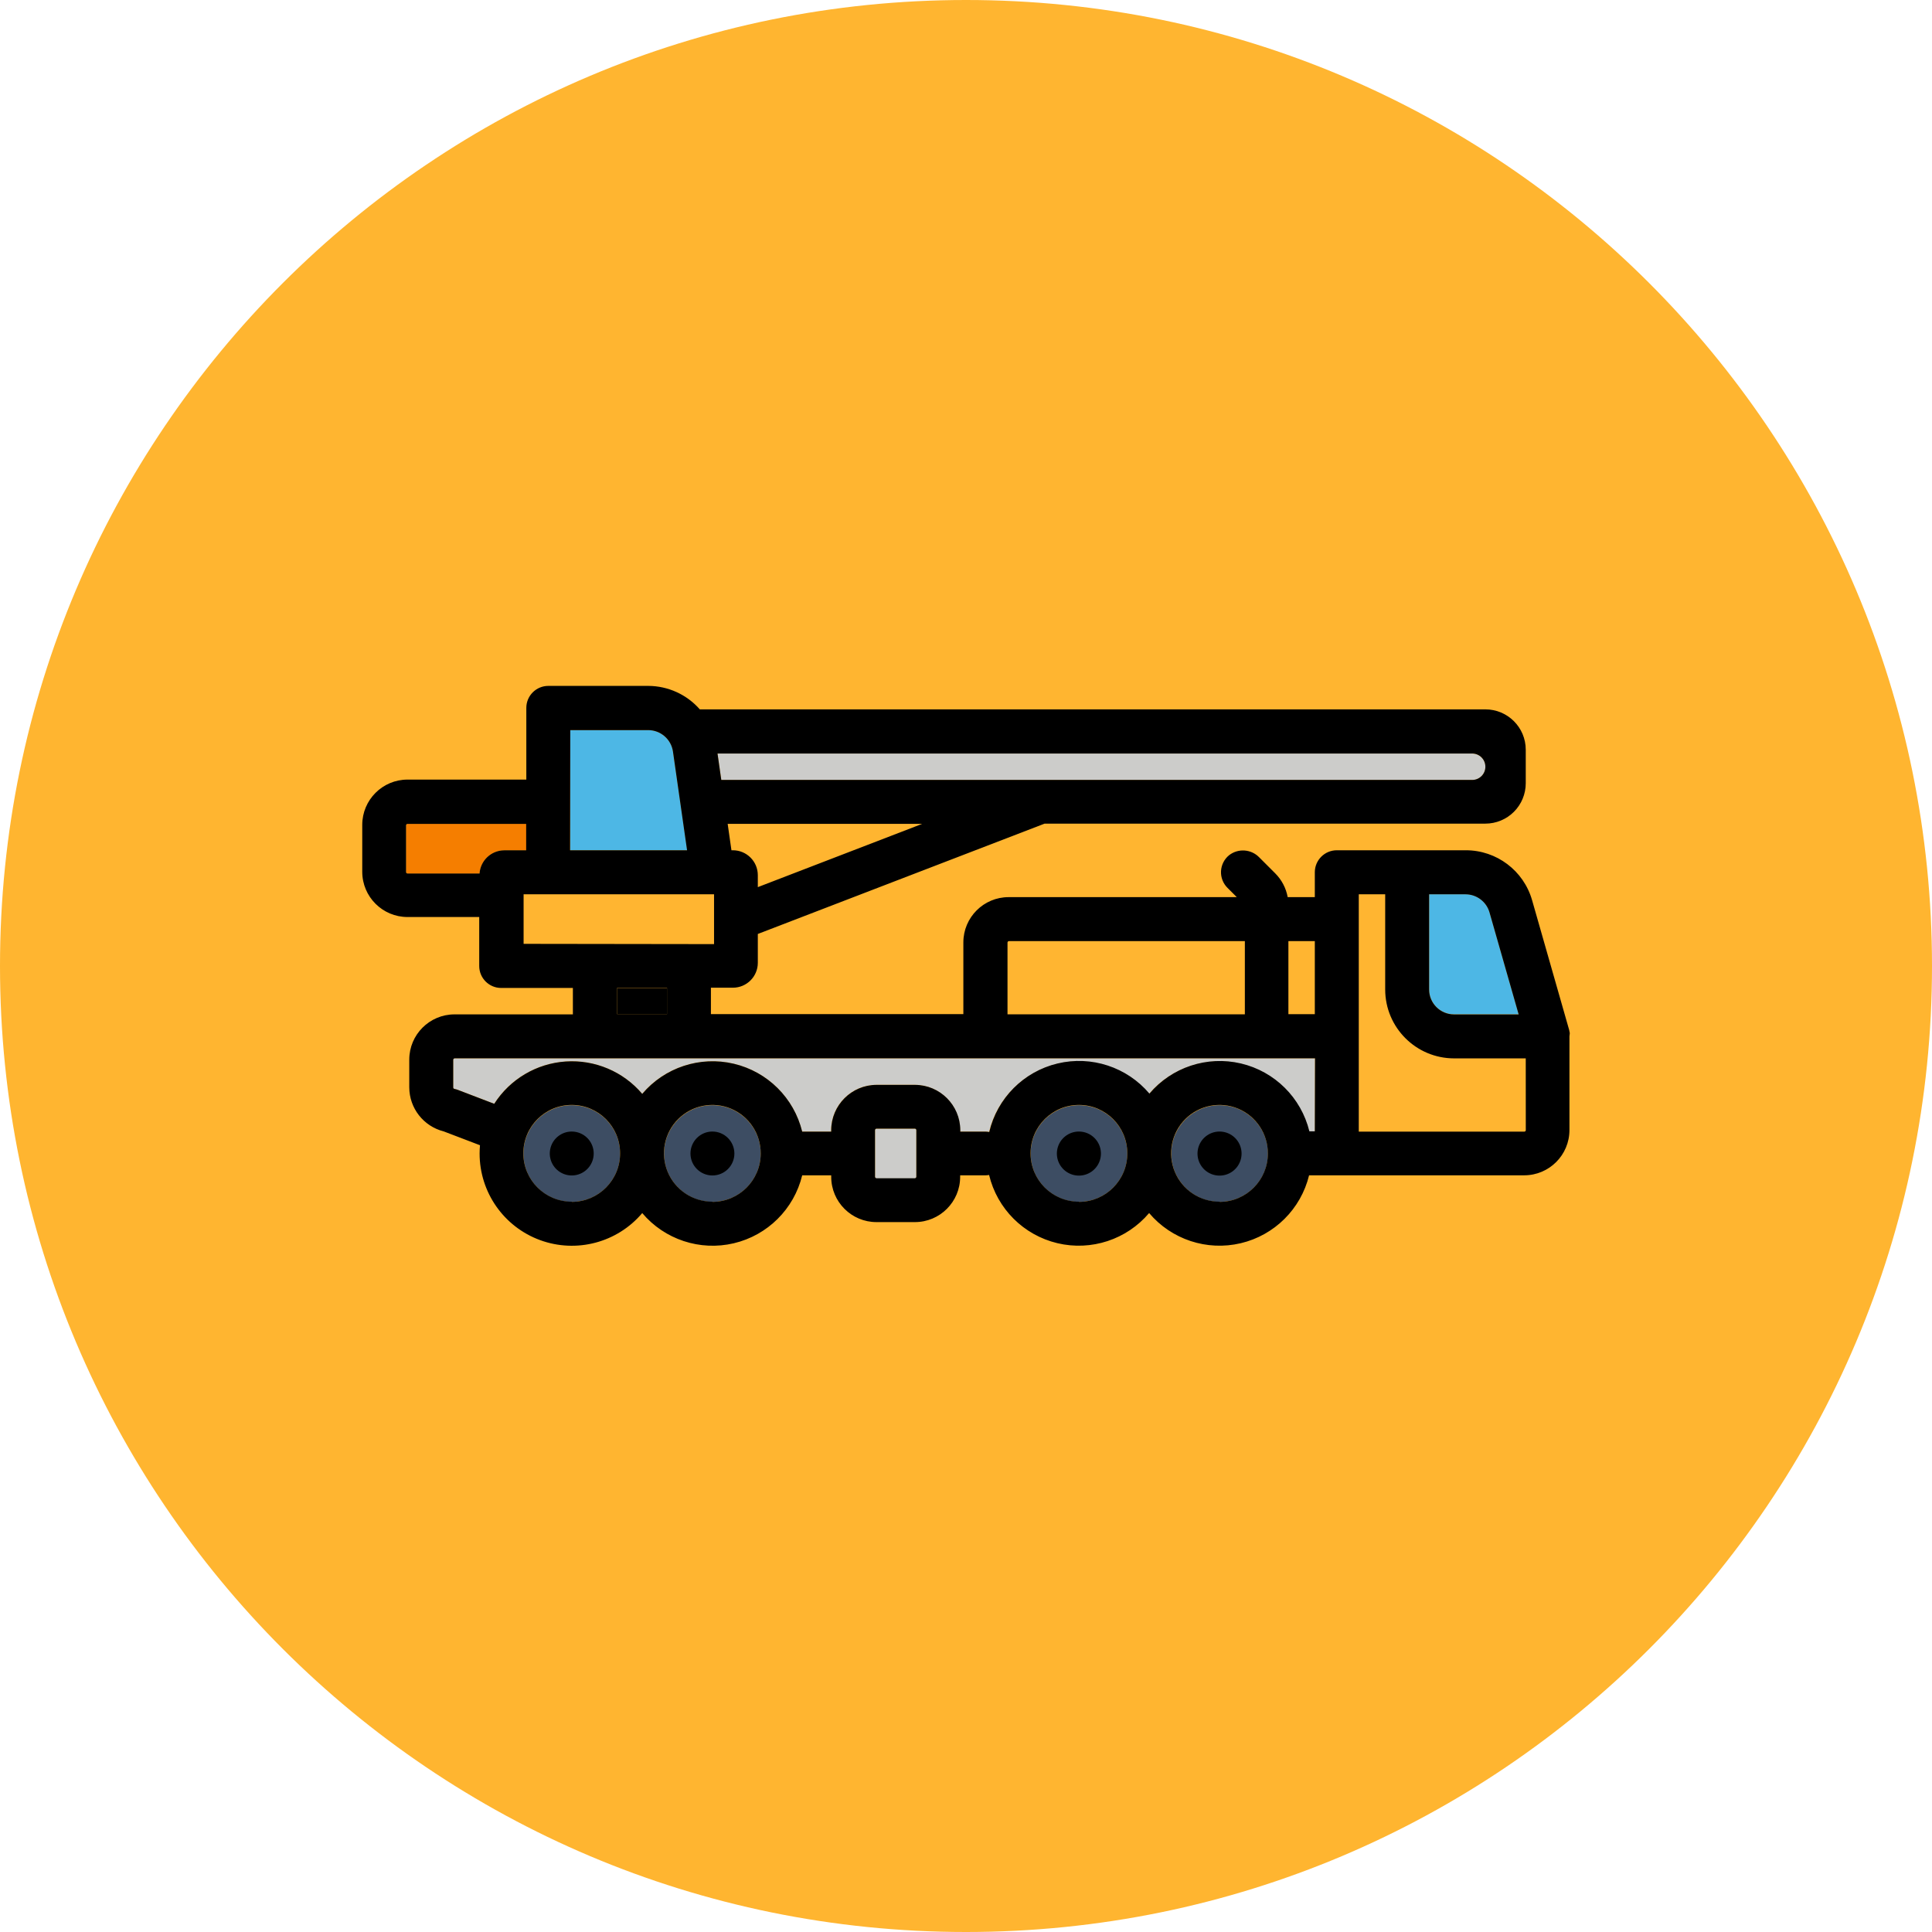
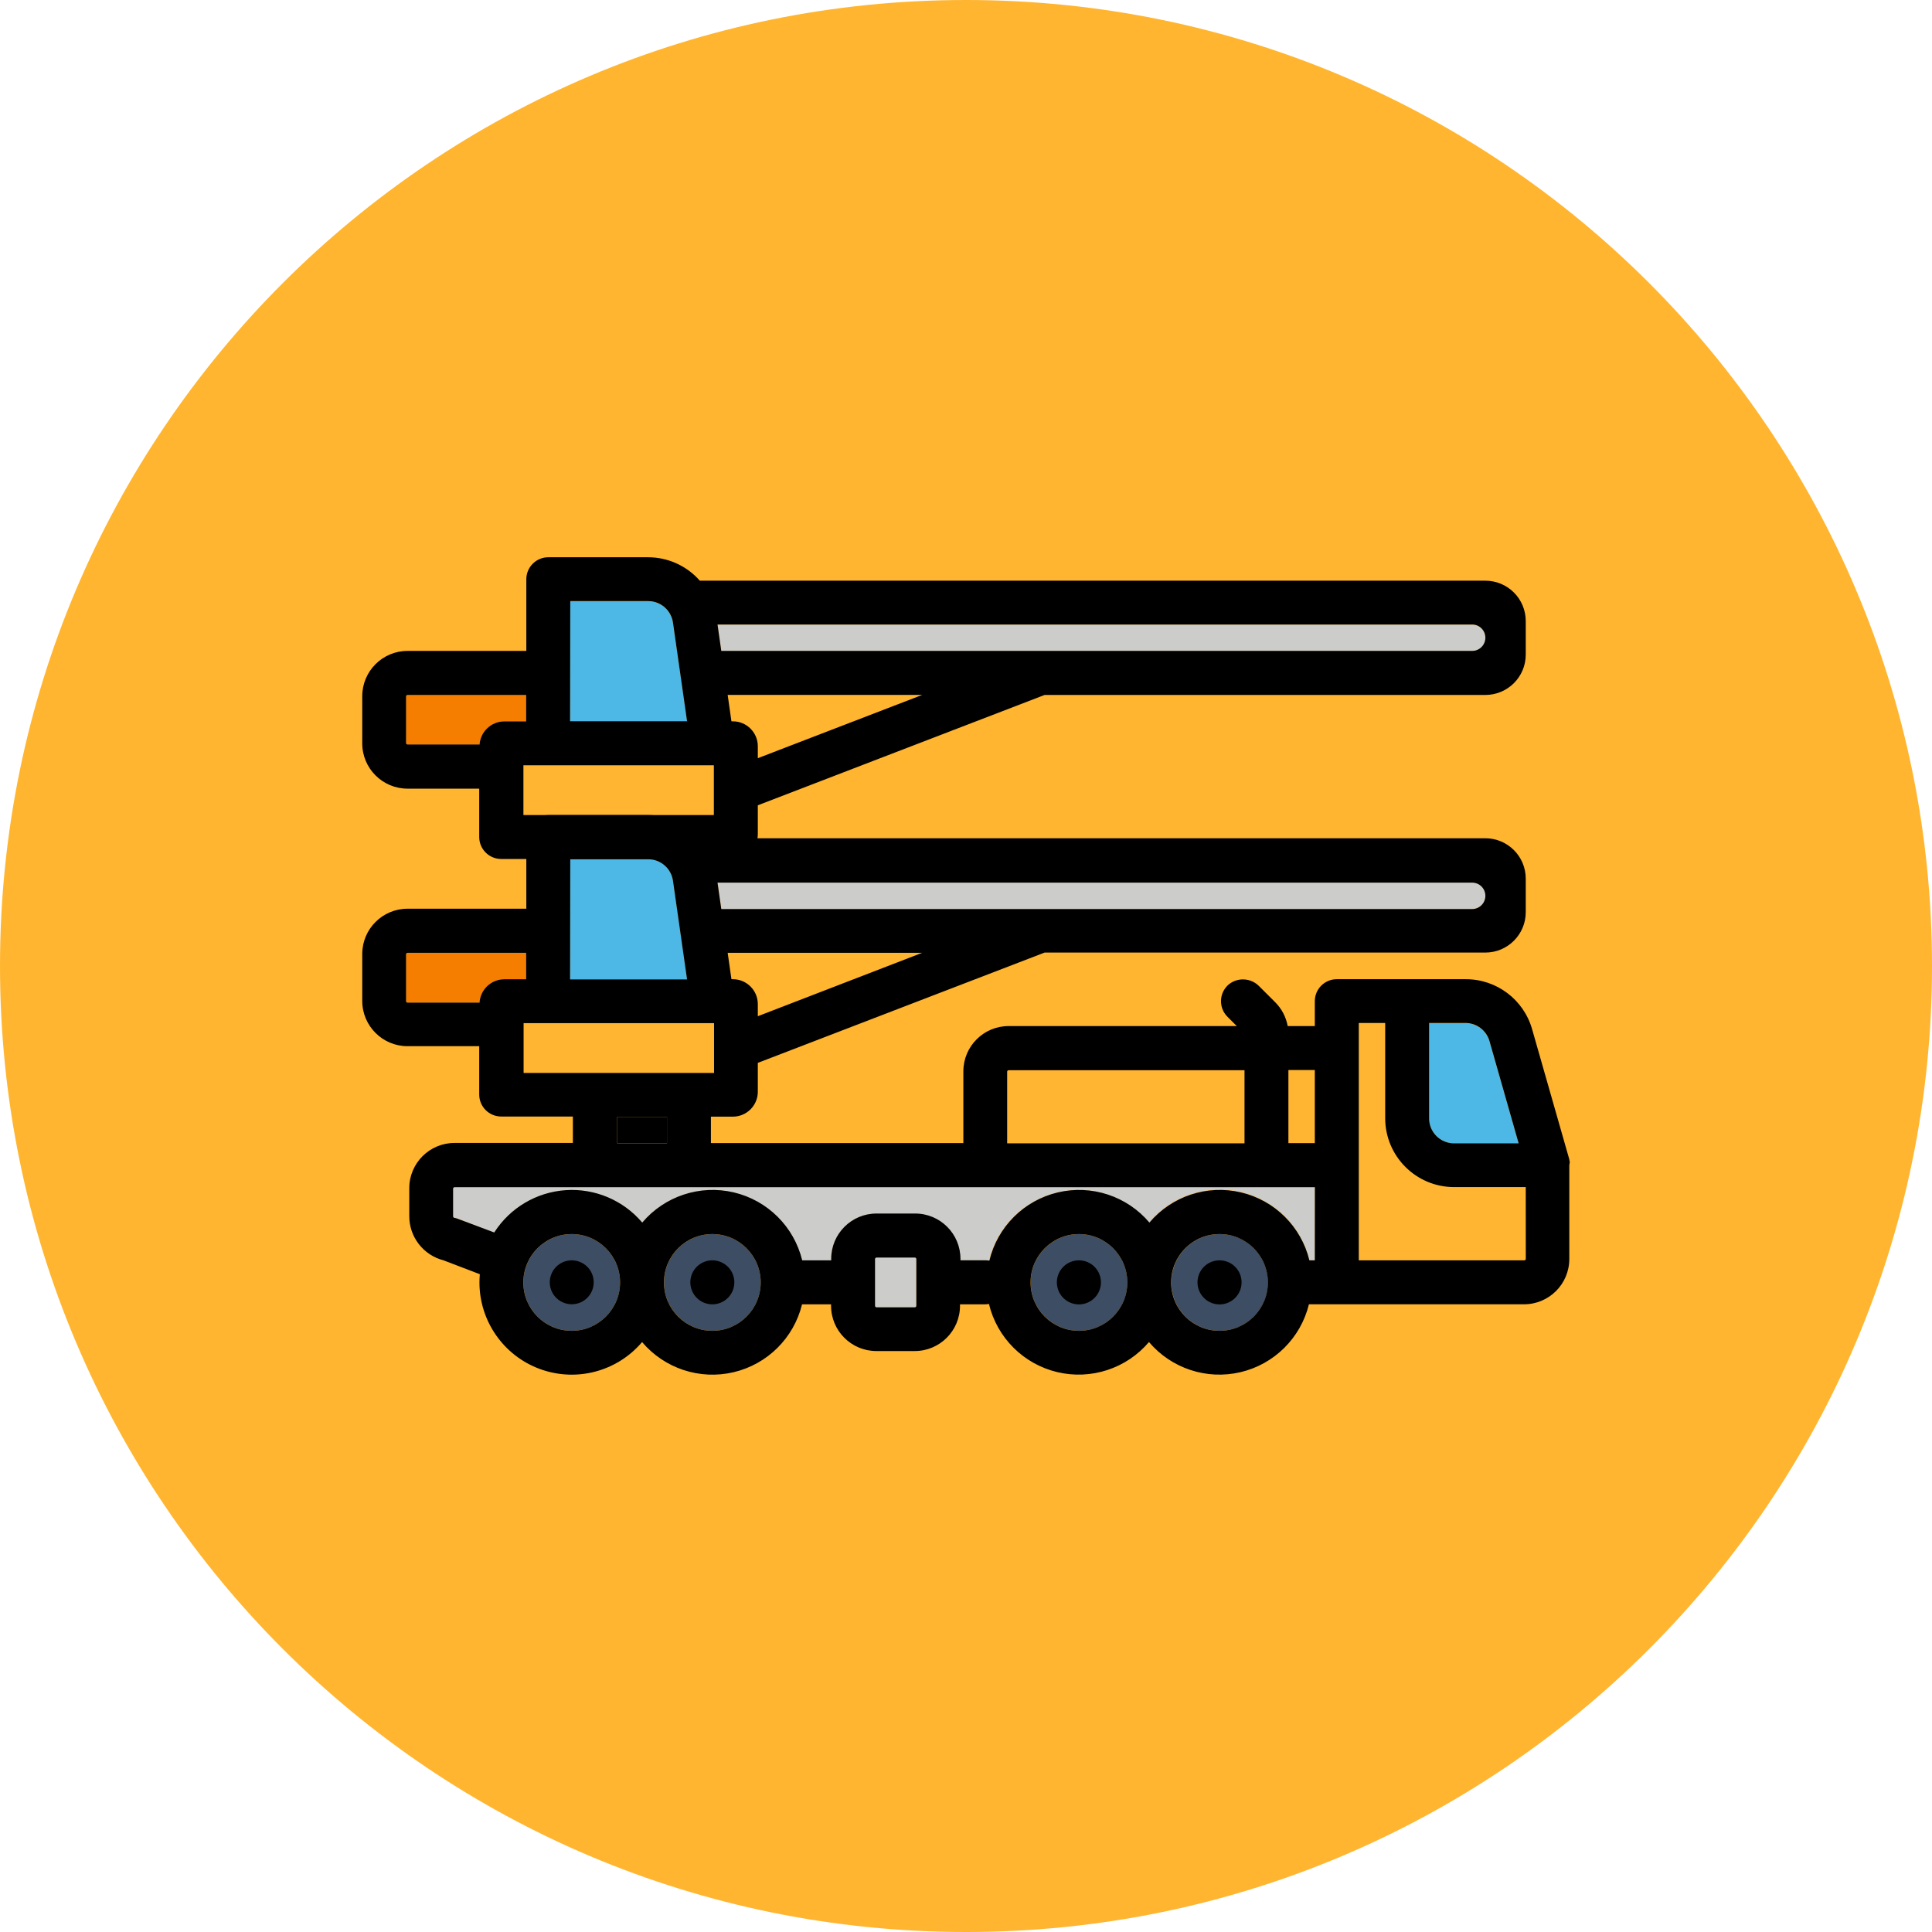
<svg xmlns="http://www.w3.org/2000/svg" viewBox="0 0 512 512">
  <circle cx="256" cy="256" fill="#ffb530" r="256" />
-   <circle cx="151.52" cy="305.7" fill="#3d4d63" r="12.81" />
-   <path d="m127.08 231.54a6.6 6.6 0 0 1 6.58-6.21h5.82v-7h-31.48a.39.39 0 0 0 -.39.39v12.42a.38.38 0 0 0 .39.39z" fill="#f57e00" />
-   <circle cx="188.79" cy="305.7" fill="#3d4d63" r="12.81" />
-   <path d="m347 299.87h1.48v-19.41h-228a.4.4 0 0 0 -.39.39v7.33a.39.39 0 0 0 .31.38 6 6 0 0 1 .94.27l9.62 3.68a24.43 24.43 0 0 1 39.22-2.63 24.44 24.44 0 0 1 42.39 10h7.69v-.39a12.05 12.05 0 0 1 12-12h10.17a12.05 12.05 0 0 1 12 12v.39h6.6a5.47 5.47 0 0 1 1.07.11 24.44 24.44 0 0 1 42.41-10.1 24.44 24.44 0 0 1 42.39 10z" fill="#ccccca" />
-   <path d="m178.34 199.16a6.64 6.64 0 0 0 -6.54-5.67h-20.67v31.84h31z" fill="#4db7e5" />
-   <circle cx="285.94" cy="305.7" fill="#3d4d63" r="12.81" />
-   <rect fill="#ccccca" height="13.2" rx=".39" width="10.95" x="231.89" y="299.1" />
-   <circle cx="323.21" cy="305.7" fill="#3d4d63" r="12.81" />
-   <path d="m163.56 261.82h13.2v6.99h-13.2z" />
-   <path d="m390.15 199.7h-200l1 7h199a3.5 3.5 0 0 0 0-7z" fill="#ccccca" />
+   <circle cx="151.52" cy="339.86" fill="#3d4d63" r="12.81" />
+   <path d="m127.08 265.71a6.61 6.61 0 0 1 6.58-6.22h5.82v-7h-31.48a.38.38 0 0 0 -.39.38v12.43a.39.39 0 0 0 .39.39z" fill="#f57e00" />
+   <circle cx="188.79" cy="339.86" fill="#3d4d63" r="12.81" />
+   <path d="m347 334h1.48v-19.37h-228a.39.39 0 0 0 -.39.38v7.34a.39.39 0 0 0 .31.38 5.06 5.06 0 0 1 .94.27l9.62 3.67a24.42 24.42 0 0 1 39.22-2.62 24.43 24.43 0 0 1 42.39 10h7.69v-.39a12 12 0 0 1 12-12h10.17a12 12 0 0 1 12 12v.34h6.6a6.36 6.36 0 0 1 1.07.1 24.43 24.43 0 0 1 42.41-10.09 24.43 24.43 0 0 1 42.49 9.99z" fill="#ccccca" />
+   <path d="m178.34 233.33a6.64 6.64 0 0 0 -6.54-5.67h-20.67v31.83h31z" fill="#4db7e5" />
+   <circle cx="285.94" cy="339.86" fill="#3d4d63" r="12.81" />
+   <rect fill="#ccccca" height="13.2" rx=".39" width="10.95" x="231.89" y="333.26" />
+   <circle cx="323.21" cy="339.86" fill="#3d4d63" r="12.81" />
+   <path d="m163.56 295.99h13.2v6.99h-13.2z" />
+   <path d="m390.15 233.87h-200l1 7h199a3.5 3.5 0 0 0 0-7z" fill="#ccccca" />
+   <path d="m138.71 284.34h50.47v-13.2h-50.47z" fill="#ffb531" />
+   <path d="m127.08 197.37a6.6 6.6 0 0 1 6.58-6.21h5.82v-7h-31.48a.39.39 0 0 0 -.39.39v12.45a.38.38 0 0 0 .39.38z" fill="#f57e00" />
+   <path d="m178.34 165a6.63 6.63 0 0 0 -6.54-5.66h-20.67v31.83h31z" fill="#4db7e5" />
+   <path d="m390.15 165.54h-200l1 7h199a3.5 3.5 0 0 0 0-7z" fill="#ccccca" />
  <g fill="#ffb531">
-     <path d="m138.71 250.18h50.47v-13.18h-50.47z" />
-     <path d="m404.35 299.48v-19h-19a18.27 18.27 0 0 1 -18.25-18.25v-25.23h-7v62.89h43.9a.38.38 0 0 0 .35-.41z" />
-     <path d="m341.46 249.4h6.99v19.41h-6.99z" />
+     <path d="m138.71 216h50.47v-13.2h-50.47z" />
+     <path d="m404.35 333.65v-19h-19a18.27 18.27 0 0 1 -18.25-18.25v-25.26h-7v62.86h43.9a.39.39 0 0 0 .35-.35z" />
+     <path d="m341.46 283.57h6.99v19.41h-6.99z" />
  </g>
-   <path d="m385.33 268.81h17.13l-7.73-27.05a6.63 6.63 0 0 0 -6.35-4.78h-9.65v25.23a6.61 6.61 0 0 0 6.6 6.6z" fill="#4db7e5" />
-   <path d="m329.81 249.4h-62.51a.4.4 0 0 0 -.39.39v19h62.9z" fill="#ffb531" />
-   <path d="m151.52 299.87a5.82 5.82 0 1 0 4.12 1.71 5.85 5.85 0 0 0 -4.12-1.71z" />
-   <path d="m188.79 299.87a5.82 5.82 0 1 0 5.83 5.83 5.84 5.84 0 0 0 -5.83-5.83z" />
-   <path d="m285.94 299.87a5.84 5.84 0 1 0 4.11 1.71 5.83 5.83 0 0 0 -4.11-1.71z" />
-   <path d="m323.21 299.87a5.84 5.84 0 1 0 4.11 1.71 5.85 5.85 0 0 0 -4.11-1.71z" />
-   <path d="m416 273.9v-.18a4.29 4.29 0 0 0 -.13-.6s0-.05 0-.08l-9.85-34.48a18.25 18.25 0 0 0 -17.55-13.23h-34.2a5.83 5.83 0 0 0 -5.83 5.82v6.6h-7.19a11.9 11.9 0 0 0 -3.32-6.32l-4.22-4.22a6 6 0 0 0 -8-.56 5.82 5.82 0 0 0 -.43 8.62l2.48 2.48h-60.46a12 12 0 0 0 -12 12v19h-66.9v-7h5.83a6.6 6.6 0 0 0 6.6-6.6v-7.64l76-29.24h116.8a10.7 10.7 0 0 0 10.71-10.71v-8.87a10.7 10.7 0 0 0 -10.71-10.7h-208.17a18.25 18.25 0 0 0 -13.66-6.22h-26.49a5.83 5.83 0 0 0 -5.83 5.83v19h-31.48a12 12 0 0 0 -12 12v12.42a12 12 0 0 0 12 12h19v12.98a5.82 5.82 0 0 0 5.82 5.82h19v7h-31.36a12 12 0 0 0 -12 12v7.33a12.08 12.08 0 0 0 9.12 11.68l9.62 3.67c-.06.72-.1 1.44-.1 2.17a24.44 24.44 0 0 0 43.1 15.81 24.43 24.43 0 0 0 42.39-10h7.69v.39a12 12 0 0 0 12 12h10.17a12 12 0 0 0 12-12v-.39h6.6a6.36 6.36 0 0 0 1.07-.1 24.43 24.43 0 0 0 42.41 10.09 24.43 24.43 0 0 0 42.39-10h57a12 12 0 0 0 12-12v-24.83a6 6 0 0 0 .08-.74zm-149-24.11a.4.4 0 0 1 .39-.39h62.51v19.41h-62.9zm-66.17-14.69v-3.17a6.61 6.61 0 0 0 -6.6-6.6h-.39l-1-7h51.55zm192.81-31.9a3.49 3.49 0 0 1 -3.49 3.49h-199l-1-7h200a3.5 3.5 0 0 1 3.49 3.51zm-242.51-9.71h20.67a6.64 6.64 0 0 1 6.54 5.67l3.74 26.17h-31zm-24 38h-19.13a.38.38 0 0 1 -.39-.39v-12.37a.39.39 0 0 1 .39-.39h31.44v7h-5.82a6.6 6.6 0 0 0 -6.54 6.2zm11.63 18.64v-13.13h50.47v13.2zm38 11.64v7h-13.2v-7zm-25.24 56.69a12.82 12.82 0 1 1 12.81-12.81 12.83 12.83 0 0 1 -12.81 12.86zm37.27 0a12.82 12.82 0 1 1 12.81-12.76 12.83 12.83 0 0 1 -12.81 12.81zm54.05-6.6a.41.41 0 0 1 -.39.39h-10.17a.41.41 0 0 1 -.39-.39v-12.38a.41.41 0 0 1 .39-.38h10.17a.41.41 0 0 1 .39.38zm43.1 6.6a12.82 12.82 0 1 1 12.81-12.81 12.83 12.83 0 0 1 -12.81 12.86zm37.27 0a12.82 12.82 0 1 1 12.79-12.76 12.82 12.82 0 0 1 -12.79 12.81zm25.23-18.64h-1.44a24.44 24.44 0 0 0 -42.39-10 24.44 24.44 0 0 0 -42.45 10.18 5.47 5.47 0 0 0 -1.07-.11h-6.6v-.39a12.05 12.05 0 0 0 -12-12h-10.21a12.05 12.05 0 0 0 -12 12v.39h-7.69a24.44 24.44 0 0 0 -42.39-10 24.43 24.43 0 0 0 -39.22 2.63l-9.62-3.68a6 6 0 0 0 -.94-.27.39.39 0 0 1 -.31-.38v-7.33a.4.4 0 0 1 .39-.39h228zm0-31.06h-7v-19.36h7zm30.29-31.76h9.65a6.63 6.63 0 0 1 6.35 4.78l7.73 27.05h-17.13a6.61 6.61 0 0 1 -6.6-6.6zm25.62 62.5a.38.38 0 0 1 -.39.39h-43.87v-62.89h7v25.23a18.27 18.27 0 0 0 18.25 18.25h19z" />
+   <path d="m385.33 303h17.13l-7.73-27.05a6.64 6.64 0 0 0 -6.35-4.79h-9.65v25.24a6.61 6.61 0 0 0 6.6 6.6z" fill="#4db7e5" />
+   <path d="m329.81 283.57h-62.51a.39.39 0 0 0 -.39.38v19h62.9z" fill="#ffb531" />
+   <path d="m151.52 334a5.82 5.82 0 1 0 4.12 1.71 5.85 5.85 0 0 0 -4.12-1.71z" />
+   <path d="m188.79 334a5.83 5.83 0 1 0 4.12 9.94 5.83 5.83 0 0 0 -4.12-9.94z" />
+   <path d="m285.94 334a5.84 5.84 0 1 0 4.11 1.71 5.83 5.83 0 0 0 -4.11-1.71z" />
+   <path d="m323.21 334a5.84 5.84 0 1 0 4.11 1.71 5.85 5.85 0 0 0 -4.11-1.71z" />
+   <path d="m416 308.07v-.18a4.29 4.29 0 0 0 -.13-.6s0-.06 0-.09l-9.85-34.47a18.25 18.25 0 0 0 -17.55-13.23h-34.2a5.82 5.82 0 0 0 -5.83 5.82v6.6h-7.19a11.93 11.93 0 0 0 -3.32-6.33l-4.22-4.21a6 6 0 0 0 -8-.56 5.82 5.82 0 0 0 -.43 8.62l2.48 2.48h-60.46a12 12 0 0 0 -12 12v19h-66.9v-7h5.83a6.6 6.6 0 0 0 6.6-6.6v-7.65l76-29.23h116.8a10.71 10.71 0 0 0 10.71-10.71v-8.87a10.71 10.71 0 0 0 -10.71-10.71h-208.17a18.27 18.27 0 0 0 -13.66-6.15h-26.49a5.83 5.83 0 0 0 -5.83 5.82v19h-31.48a12 12 0 0 0 -12 12v12.43a12 12 0 0 0 12 12h19v12.82a5.83 5.83 0 0 0 5.82 5.82h19v7h-31.36a12 12 0 0 0 -12 12v7.33a12.08 12.08 0 0 0 9.08 11.78l9.62 3.68c-.06.71-.1 1.43-.1 2.16a24.45 24.45 0 0 0 43.1 15.82 24.44 24.44 0 0 0 42.39-10h7.69v.38a12 12 0 0 0 12 12h10.17a12 12 0 0 0 12-12v-.38h6.6a5.47 5.47 0 0 0 1.07-.11 24.44 24.44 0 0 0 42.41 10.1 24.44 24.44 0 0 0 42.39-10h57a12 12 0 0 0 12-12v-24.85a5.84 5.84 0 0 0 .12-.73zm-149.09-24.07a.39.39 0 0 1 .39-.38h62.51v19.38h-62.9zm-66.08-14.69v-3.21a6.61 6.61 0 0 0 -6.6-6.6h-.39l-1-7h51.55zm192.81-31.9a3.5 3.5 0 0 1 -3.49 3.5h-199l-1-7h200a3.49 3.49 0 0 1 3.49 3.45zm-242.51-9.7h20.67a6.64 6.64 0 0 1 6.54 5.67l3.74 26.17h-31zm-24 38h-19.13a.39.39 0 0 1 -.39-.39v-12.43a.38.38 0 0 1 .39-.38h31.44v7h-5.82a6.6 6.6 0 0 0 -6.54 6.2zm11.63 18.63v-13.2h50.47v13.2zm38 11.65v7h-13.2v-7zm-25.24 56.69a12.82 12.82 0 1 1 12.81-12.82 12.83 12.83 0 0 1 -12.81 12.82zm37.27 0a12.82 12.82 0 1 1 12.81-12.82 12.83 12.83 0 0 1 -12.81 12.82zm54.05-6.61a.41.41 0 0 1 -.39.39h-10.17a.41.41 0 0 1 -.39-.39v-12.42a.41.41 0 0 1 .39-.39h10.17a.41.41 0 0 1 .39.39zm43.1 6.61a12.82 12.82 0 1 1 12.81-12.82 12.83 12.83 0 0 1 -12.81 12.82zm37.27 0a12.82 12.82 0 1 1 12.79-12.82 12.82 12.82 0 0 1 -12.79 12.82zm25.23-18.68h-1.44a24.43 24.43 0 0 0 -42.39-10 24.43 24.43 0 0 0 -42.41 10.09 6.36 6.36 0 0 0 -1.07-.1h-6.6v-.39a12 12 0 0 0 -12-12h-10.25a12 12 0 0 0 -12 12v.4h-7.69a24.43 24.43 0 0 0 -42.39-10 24.42 24.42 0 0 0 -39.22 2.62l-9.66-3.62a5.06 5.06 0 0 0 -.94-.27.39.39 0 0 1 -.31-.38v-7.35a.39.39 0 0 1 .39-.38h228zm0-31.06h-7v-19.37h7zm30.29-31.84h9.65a6.64 6.64 0 0 1 6.35 4.79l7.73 27.11h-17.13a6.61 6.61 0 0 1 -6.6-6.6zm25.62 62.51a.39.39 0 0 1 -.39.39h-43.87v-62.9h7v25.24a18.27 18.27 0 0 0 18.25 18.25h19z" />
+   <path d="m188.4 227.66h5.83a6.61 6.61 0 0 0 6.6-6.6v-7.65l76-29.24h116.8a10.7 10.7 0 0 0 10.71-10.7v-8.87a10.7 10.7 0 0 0 -10.71-10.71h-208.17a18.27 18.27 0 0 0 -13.66-6.21h-26.49a5.83 5.83 0 0 0 -5.83 5.82v19h-31.48a12 12 0 0 0 -12 12v12.5a12 12 0 0 0 12 12h19v12.81a5.83 5.83 0 0 0 5.82 5.83h55.58zm12.43-26.73v-3.17a6.61 6.61 0 0 0 -6.6-6.6h-.39l-1-7h51.55zm192.81-31.93a3.5 3.5 0 0 1 -3.49 3.5h-199l-1-7h200a3.49 3.49 0 0 1 3.49 3.5zm-242.51-9.7h20.67a6.63 6.63 0 0 1 6.54 5.66l3.74 26.17h-31zm-24 38h-19.13a.39.39 0 0 1 -.39-.39v-12.35a.39.39 0 0 1 .39-.39h31.44v7h-5.82a6.61 6.61 0 0 0 -6.54 6.21zm11.58 18.7v-13.2h50.47v13.2z" />
</svg>
